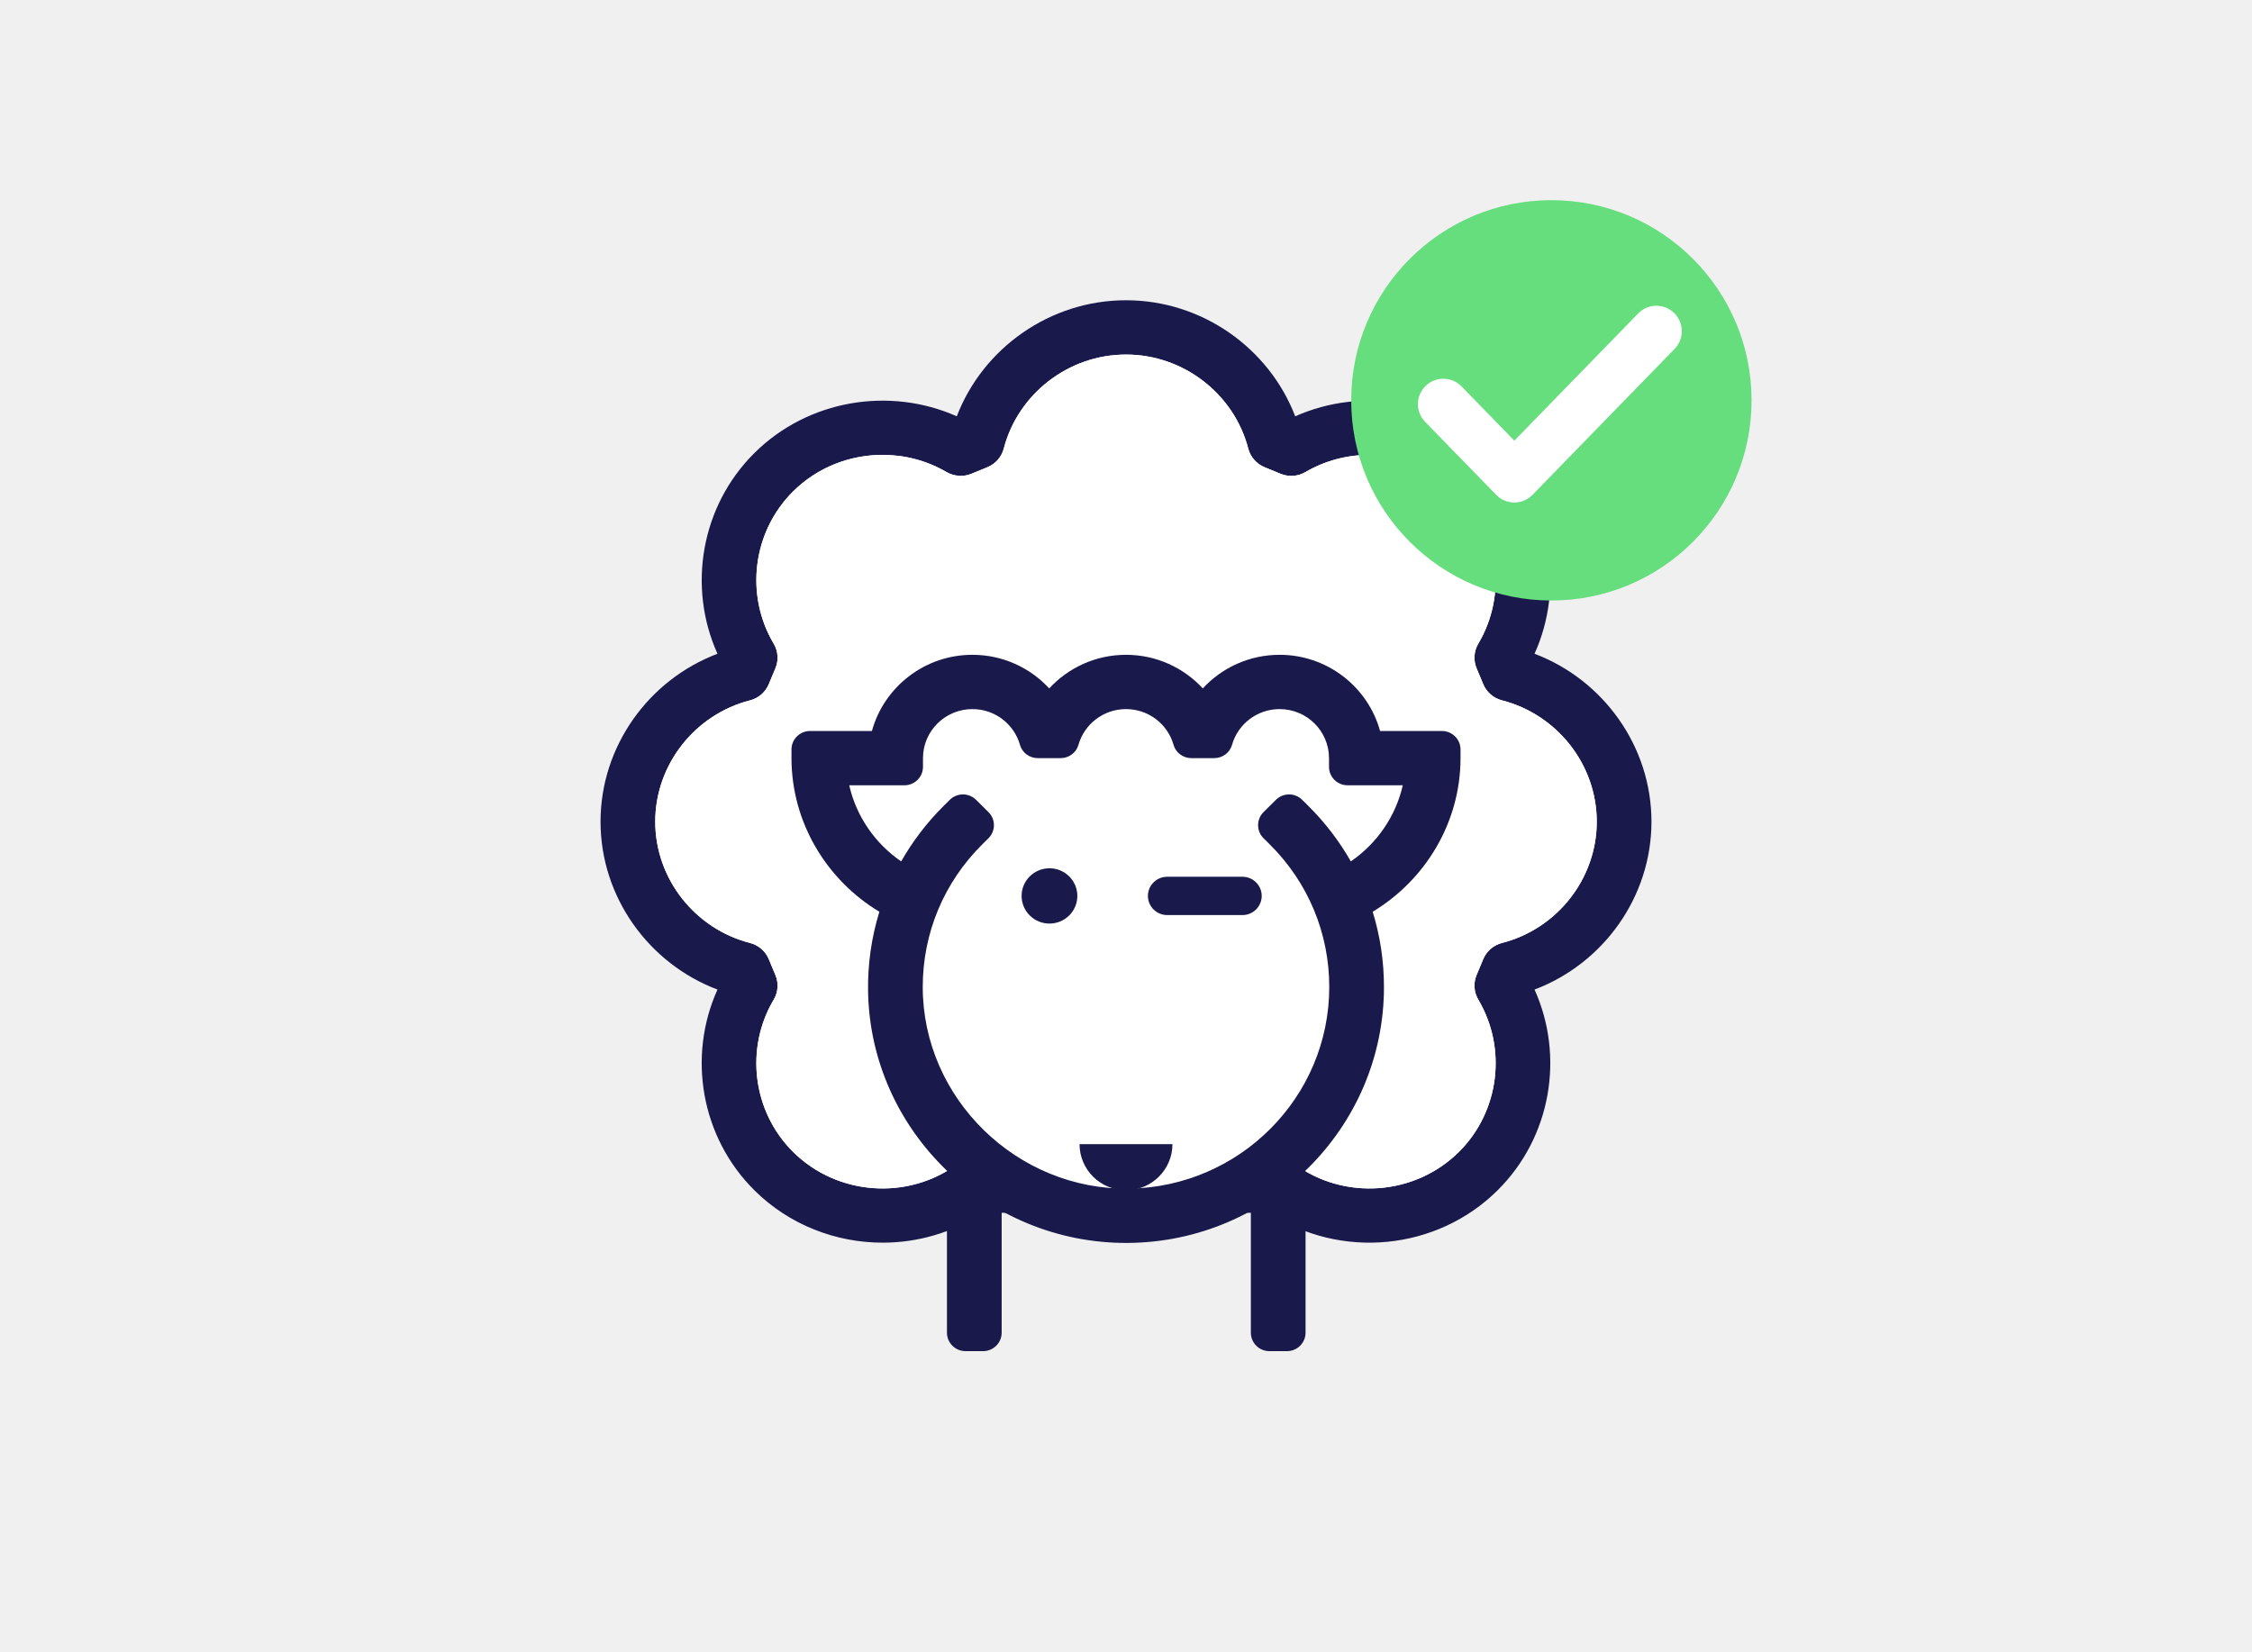
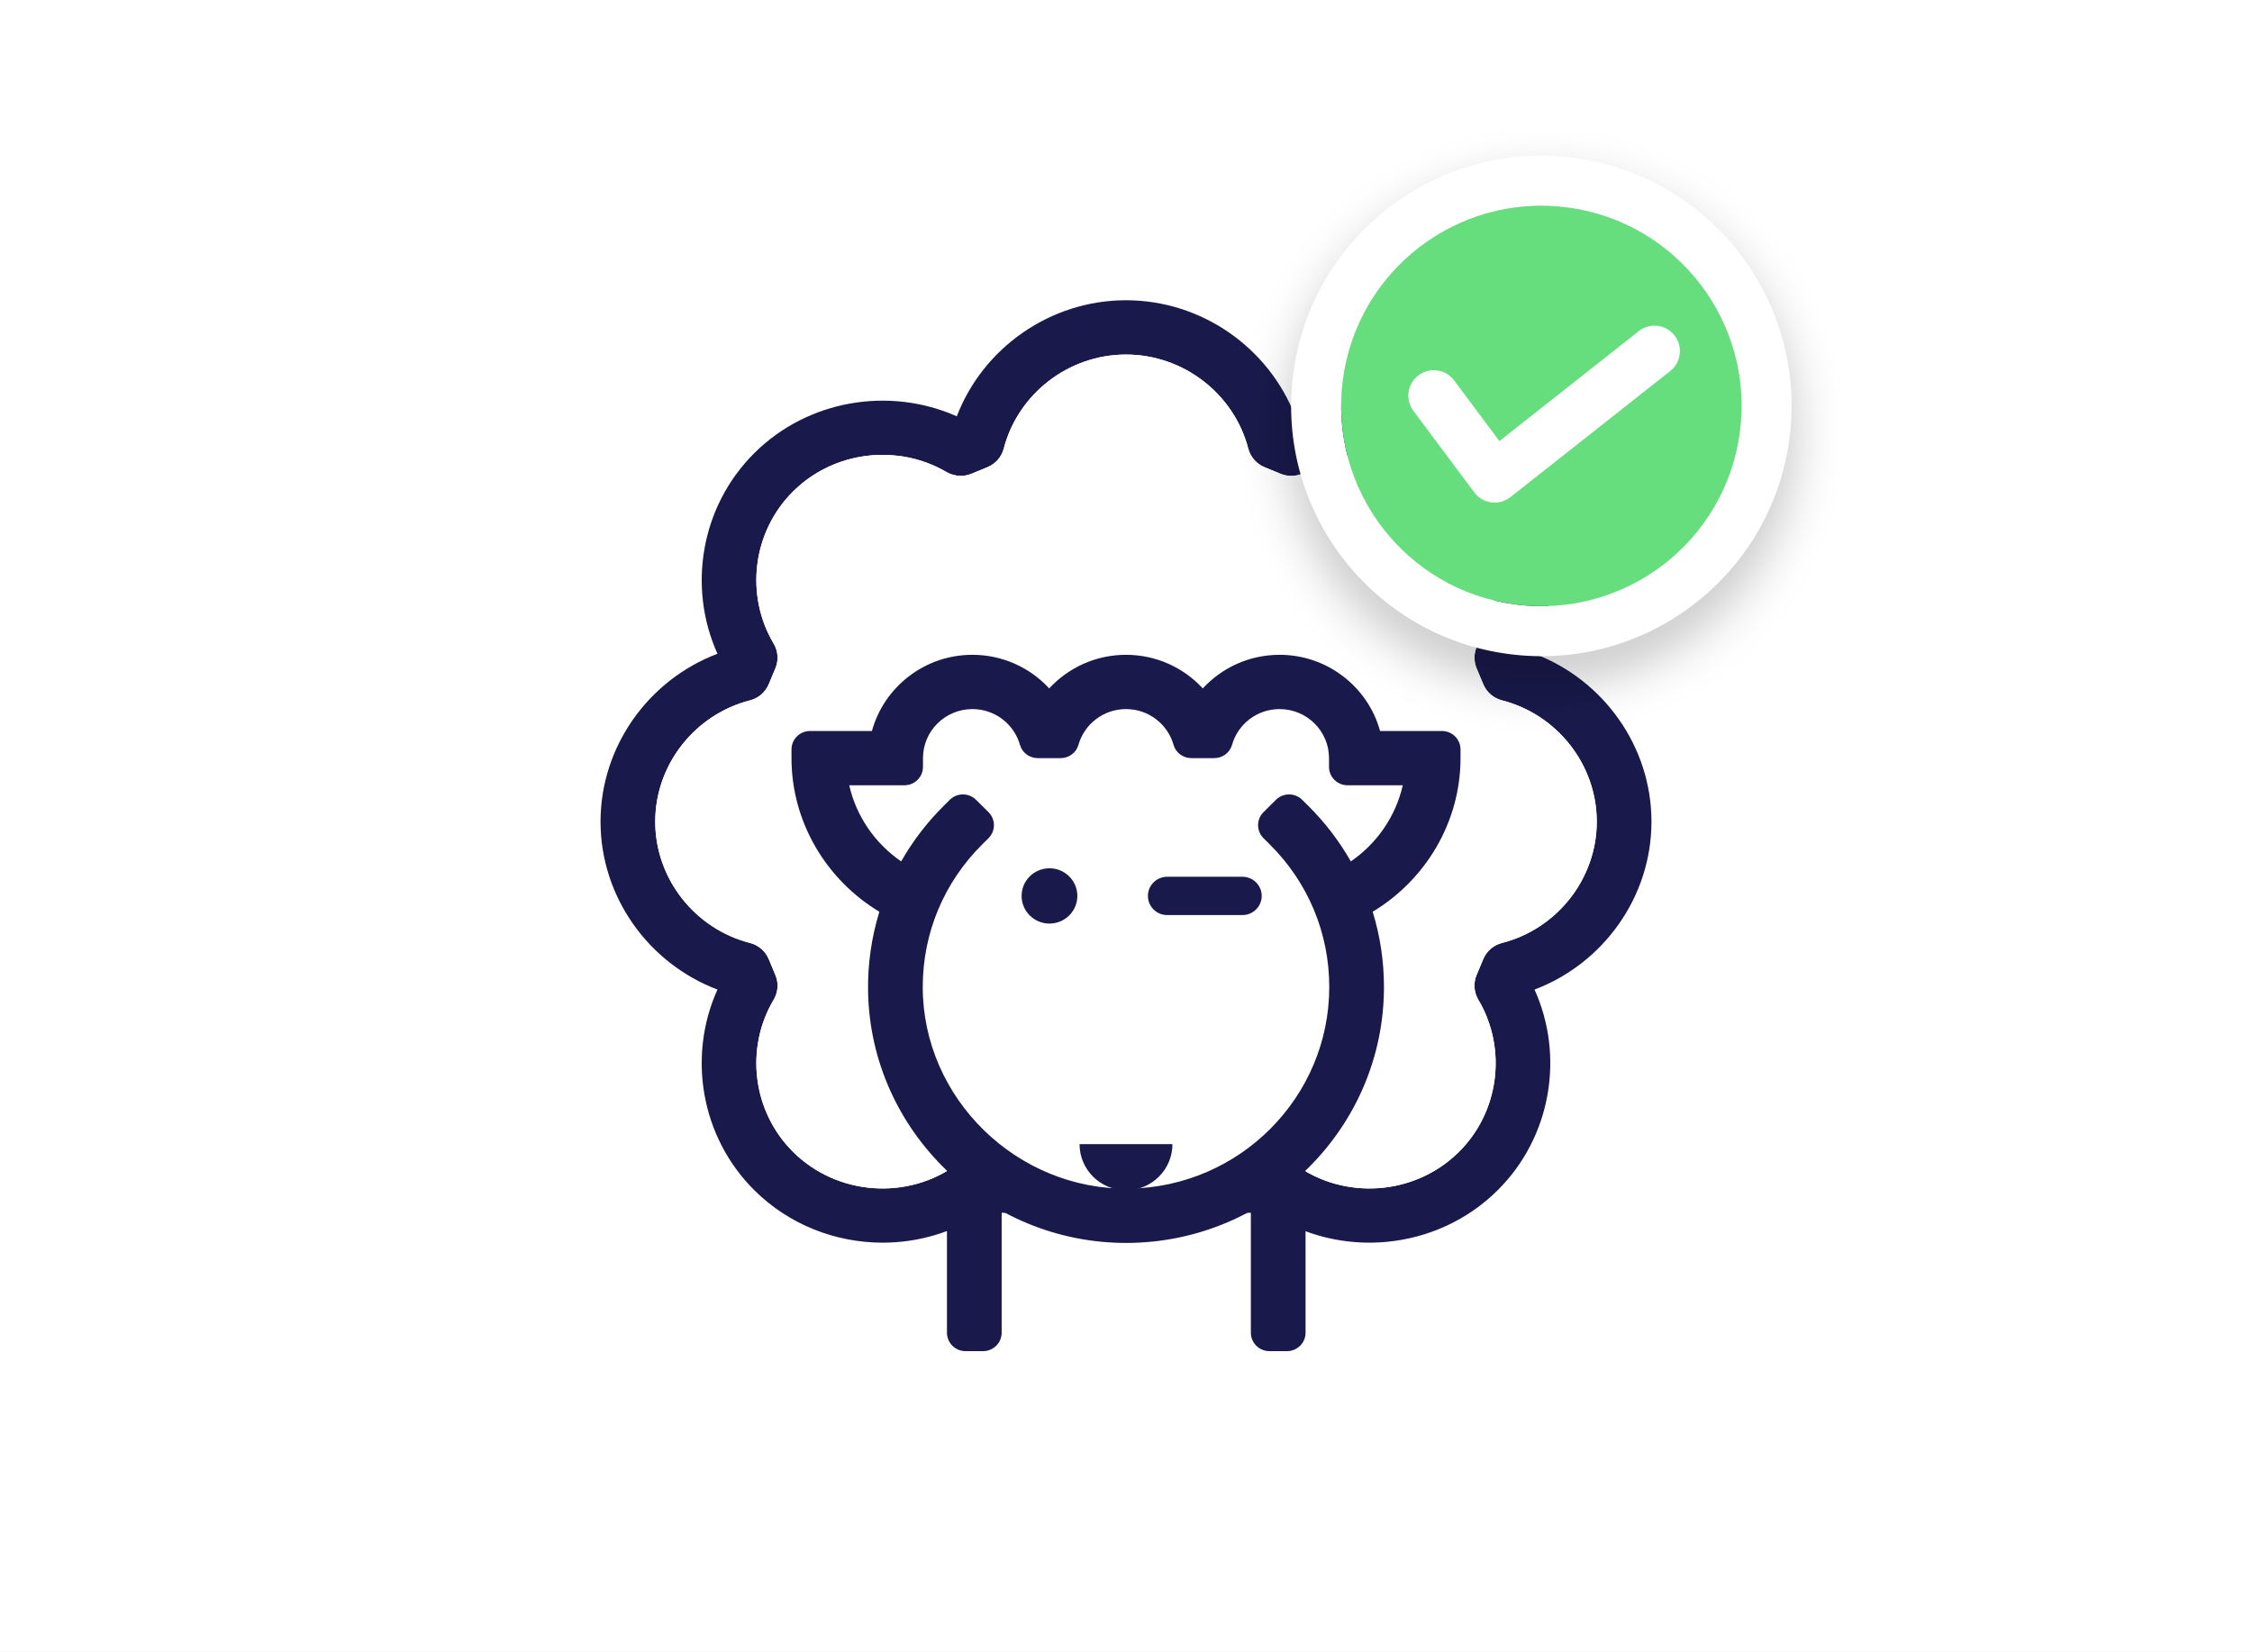
- <svg xmlns="http://www.w3.org/2000/svg" class="icon" viewBox="0 0 360 264" fill="none">
+ <svg xmlns="http://www.w3.org/2000/svg" viewBox="0 0 360 264" fill="none">
+   <rect width="360" height="264" fill="white" />
  <path fill-rule="evenodd" clip-rule="evenodd" d="M151.379 213.052C151.379 214.679 152.71 216 154.35 216H157.153C158.793 216 160.123 214.679 160.123 213.052V186.501H151.379V213.052Z" fill="#19194B" />
-   <path fill-rule="evenodd" clip-rule="evenodd" d="M199.96 186.501V213.052C199.96 214.679 201.289 216 202.929 216H205.734C207.374 216 208.703 214.679 208.703 213.052V186.501H199.96Z" fill="#19194B" />
+   <path fill-rule="evenodd" clip-rule="evenodd" d="M199.96 186.501V213.052C199.96 214.679 201.289 216 202.929 216H205.734C207.374 216 208.704 214.679 208.704 213.052V186.501H199.96Z" fill="#19194B" />
  <path fill-rule="evenodd" clip-rule="evenodd" d="M240.111 150.745C238.756 151.092 237.644 152.049 237.109 153.331L236.042 155.883C235.508 157.165 235.613 158.622 236.322 159.818C240.923 167.557 239.74 177.682 233.213 184.157C226.178 191.138 214.87 191.958 206.904 186.067L204.291 185.206H155.707L153.094 186.067C145.134 191.96 133.822 191.138 126.789 184.157C120.26 177.68 119.077 167.557 123.678 159.818C124.391 158.624 124.496 157.165 123.958 155.883L122.893 153.331C122.36 152.049 121.246 151.092 119.89 150.745C111.123 148.503 104.744 140.512 104.744 131.354C104.744 122.197 111.123 114.207 119.89 111.964C121.246 111.617 122.36 110.66 122.893 109.378L123.958 106.826C124.496 105.542 124.391 104.085 123.678 102.89C119.077 95.154 120.262 85.029 126.789 78.552C130.677 74.692 135.873 72.714 141.09 72.714C144.607 72.714 148.131 73.614 151.27 75.441C152.491 76.152 153.971 76.282 155.281 75.743L157.851 74.686C159.145 74.157 160.109 73.053 160.459 71.708C162.719 63.008 170.771 56.68 179.999 56.68C189.229 56.68 197.281 63.008 199.543 71.708C199.893 73.053 200.857 74.155 202.149 74.686L204.719 75.743C206.011 76.274 207.479 76.17 208.686 75.466C216.482 70.901 226.686 72.075 233.213 78.552C239.74 85.027 240.923 95.152 236.322 102.891C235.613 104.087 235.508 105.544 236.042 106.826L237.109 109.378C237.644 110.66 238.756 111.617 240.111 111.964C248.877 114.207 255.256 122.197 255.256 131.354C255.256 140.512 248.877 148.503 240.111 150.745ZM245.307 104.513C250.116 93.864 247.982 80.936 239.398 72.414C230.811 63.894 217.782 61.777 207.05 66.553C202.864 55.647 192.143 48 179.999 48C167.859 48 157.136 55.647 152.95 66.553C142.218 61.777 129.191 63.894 120.604 72.414C112.018 80.936 109.886 93.866 114.695 104.513C103.705 108.667 96 119.305 96 131.354C96 143.404 103.705 154.043 114.695 158.197C109.882 168.843 112.016 181.774 120.604 190.293C126.179 195.825 133.627 198.658 141.102 198.658C146.669 198.656 152.258 197.084 157.094 193.885H202.906C214.236 201.381 229.667 199.948 239.398 190.293C247.982 181.776 250.116 168.845 245.307 158.197C256.295 154.043 264 143.404 264 131.354C264 119.305 256.295 108.667 245.307 104.513Z" fill="#19194B" />
  <path fill-rule="evenodd" clip-rule="evenodd" d="M240.111 111.964C238.756 111.617 237.644 110.66 237.109 109.378L236.042 106.826C235.508 105.544 235.613 104.087 236.322 102.891C240.923 95.152 239.74 85.027 233.213 78.552C226.685 72.075 216.482 70.9 208.686 75.466C207.479 76.172 206.011 76.274 204.719 75.743L202.147 74.686C200.857 74.155 199.893 73.053 199.543 71.708C197.281 63.008 189.229 56.68 179.999 56.68C170.771 56.68 162.719 63.008 160.459 71.708C160.109 73.053 159.145 74.157 157.851 74.686L155.281 75.743C153.971 76.282 152.491 76.152 151.27 75.443C148.131 73.614 144.607 72.716 141.09 72.716C135.873 72.716 130.677 74.692 126.789 78.552C120.262 85.029 119.076 95.154 123.678 102.891C124.391 104.085 124.495 105.544 123.958 106.826L122.893 109.378C122.36 110.66 121.246 111.617 119.89 111.964C111.123 114.206 104.744 122.197 104.744 131.355C104.744 140.512 111.123 148.503 119.89 150.745C121.246 151.092 122.358 152.049 122.893 153.331L123.958 155.883C124.495 157.167 124.391 158.624 123.678 159.82C119.076 167.557 120.26 177.68 126.789 184.157C133.822 191.14 145.134 191.961 153.094 186.067L155.707 185.206H204.29L206.904 186.067C214.87 191.959 226.178 191.14 233.213 184.157C239.74 177.682 240.923 167.557 236.322 159.818C235.613 158.622 235.508 157.165 236.042 155.883L237.109 153.331C237.644 152.049 238.756 151.092 240.111 150.745C248.877 148.503 255.256 140.512 255.256 131.355C255.256 122.197 248.877 114.206 240.111 111.964Z" fill="white" />
-   <path fill-rule="evenodd" clip-rule="evenodd" d="M215.94 138.998C214.116 135.795 211.852 132.813 209.158 130.139L208.166 129.155C207.008 128.005 205.126 128.005 203.966 129.155L201.984 131.123C200.825 132.274 200.825 134.14 201.984 135.291L202.976 136.275C209.112 142.366 212.492 150.462 212.492 159.074C212.492 176.68 198.197 191.033 180.516 191.31C162.574 191.59 147.508 176.88 147.508 159.074C147.508 150.462 150.888 142.366 157.026 136.275L158.018 135.291C159.178 134.14 159.178 132.274 158.018 131.123L156.033 129.155C154.873 128.005 152.992 128.005 151.833 129.155L150.841 130.139C148.148 132.813 145.884 135.795 144.061 138.998C139.904 136.152 136.882 131.808 135.756 126.83H144.576C146.216 126.83 147.546 125.513 147.546 123.884V122.492C147.546 118.162 151.084 114.651 155.45 114.651C159.073 114.651 162.121 117.074 163.052 120.375C163.408 121.633 164.581 122.49 165.897 122.49H169.552C170.867 122.49 172.041 121.633 172.396 120.375C173.329 117.074 176.375 114.651 180 114.651C183.625 114.651 186.674 117.074 187.602 120.375C187.958 121.633 189.133 122.49 190.449 122.49H194.102C195.418 122.49 196.593 121.633 196.949 120.375C197.877 117.074 200.926 114.651 204.551 114.651C208.915 114.651 212.453 118.162 212.453 122.492V123.884C212.453 125.513 213.782 126.83 215.424 126.83H224.245C223.117 131.808 220.096 136.152 215.94 138.998Z" fill="white" />
-   <path fill-rule="evenodd" clip-rule="evenodd" d="M167.766 138.807C165.306 138.807 163.311 140.785 163.311 143.228C163.311 145.668 165.306 147.646 167.766 147.646C170.226 147.646 172.221 145.668 172.221 143.228C172.221 140.785 170.226 138.807 167.766 138.807Z" fill="#19194B" />
+   <path fill-rule="evenodd" clip-rule="evenodd" d="M215.94 138.998C214.116 135.795 211.852 132.813 209.158 130.139L208.166 129.155C207.008 128.004 205.126 128.004 203.966 129.155L201.984 131.123C200.825 132.274 200.825 134.14 201.984 135.291L202.976 136.275C209.112 142.366 212.492 150.462 212.492 159.074C212.492 176.68 198.197 191.033 180.516 191.31C162.574 191.59 147.508 176.88 147.508 159.074C147.508 150.462 150.888 142.366 157.027 136.275L158.018 135.291C159.178 134.14 159.178 132.274 158.018 131.123L156.033 129.155C154.873 128.004 152.992 128.004 151.833 129.155L150.841 130.139C148.148 132.813 145.884 135.795 144.061 138.998C139.904 136.152 136.882 131.808 135.756 126.83H144.577C146.216 126.83 147.546 125.513 147.546 123.884V122.492C147.546 118.162 151.084 114.651 155.45 114.651C159.073 114.651 162.121 117.074 163.052 120.375C163.408 121.633 164.581 122.49 165.897 122.49H169.552C170.867 122.49 172.041 121.633 172.396 120.375C173.329 117.074 176.375 114.651 180 114.651C183.626 114.651 186.674 117.074 187.602 120.375C187.958 121.633 189.133 122.49 190.449 122.49H194.102C195.418 122.49 196.593 121.633 196.949 120.375C197.877 117.074 200.926 114.651 204.551 114.651C208.915 114.651 212.453 118.162 212.453 122.492V123.884C212.453 125.513 213.782 126.83 215.424 126.83H224.245C223.117 131.808 220.096 136.152 215.94 138.998Z" fill="white" />
+   <path fill-rule="evenodd" clip-rule="evenodd" d="M167.766 138.807C165.306 138.807 163.311 140.785 163.311 143.227C163.311 145.668 165.306 147.646 167.766 147.646C170.226 147.646 172.221 145.668 172.221 143.227C172.221 140.785 170.226 138.807 167.766 138.807Z" fill="#19194B" />
  <path fill-rule="evenodd" clip-rule="evenodd" d="M187.423 182.91C187.423 186.98 184.098 190.277 179.999 190.277C175.9 190.277 172.575 186.98 172.575 182.91H187.423Z" fill="#19194B" />
-   <path fill-rule="evenodd" clip-rule="evenodd" d="M215.94 137.706C214.116 134.503 211.852 131.521 209.158 128.847L208.166 127.863C207.008 126.712 205.126 126.712 203.966 127.863L201.984 129.831C200.825 130.982 200.825 132.848 201.984 133.999L202.976 134.983C209.112 141.074 212.492 149.17 212.492 157.782C212.492 175.388 198.197 189.741 180.516 190.018C162.574 190.298 147.508 175.588 147.508 157.782C147.508 149.17 150.888 141.074 157.027 134.983L158.018 133.999C159.178 132.848 159.178 130.982 158.018 129.831L156.033 127.863C154.873 126.712 152.992 126.712 151.833 127.863L150.841 128.847C148.148 131.521 145.884 134.503 144.061 137.706C139.904 134.86 136.882 130.515 135.756 125.538H144.576C146.216 125.538 147.546 124.221 147.546 122.592V121.2C147.546 116.87 151.084 113.359 155.45 113.359C159.073 113.359 162.121 115.782 163.052 119.083C163.408 120.341 164.581 121.198 165.897 121.198H169.552C170.867 121.198 172.041 120.341 172.396 119.083C173.329 115.782 176.375 113.359 180 113.359C183.626 113.359 186.674 115.782 187.602 119.083C187.958 120.341 189.133 121.198 190.449 121.198H194.102C195.418 121.198 196.593 120.341 196.949 119.083C197.877 115.782 200.926 113.359 204.551 113.359C208.915 113.359 212.453 116.87 212.453 121.2V122.592C212.453 124.221 213.782 125.538 215.424 125.538H224.245C223.117 130.515 220.096 134.86 215.94 137.706ZM230.506 116.86H220.616C218.692 109.85 212.218 104.68 204.551 104.68C199.697 104.68 195.319 106.752 192.275 110.051C189.23 106.752 184.854 104.68 180 104.68C175.146 104.68 170.771 106.752 167.724 110.051C164.68 106.752 160.302 104.68 155.448 104.68C147.781 104.68 141.309 109.85 139.383 116.86H129.495C127.855 116.86 126.526 118.181 126.526 119.808V121.2C126.526 131.46 132.128 140.678 140.574 145.759C139.314 149.848 138.687 154.155 138.77 158.566C139.187 180.835 157.805 198.833 180.255 198.701C202.875 198.563 221.238 180.261 221.238 157.782C221.238 153.64 220.618 149.593 219.431 145.745C219.431 145.747 219.433 145.751 219.435 145.753C227.874 140.672 233.475 131.458 233.475 121.2V119.808C233.475 118.181 232.145 116.86 230.506 116.86Z" fill="#19194B" />
+   <path fill-rule="evenodd" clip-rule="evenodd" d="M215.94 137.706C214.116 134.503 211.852 131.521 209.158 128.847L208.166 127.863C207.008 126.712 205.126 126.712 203.966 127.863L201.984 129.831C200.825 130.982 200.825 132.848 201.984 133.999L202.976 134.983C209.112 141.074 212.492 149.17 212.492 157.782C212.492 175.388 198.197 189.741 180.516 190.018C162.574 190.298 147.508 175.588 147.508 157.782C147.508 149.17 150.888 141.074 157.026 134.983L158.018 133.999C159.178 132.848 159.178 130.982 158.018 129.831L156.033 127.863C154.873 126.712 152.992 126.712 151.833 127.863L150.841 128.847C148.148 131.521 145.884 134.503 144.061 137.706C139.904 134.859 136.882 130.515 135.756 125.538H144.576C146.216 125.538 147.546 124.221 147.546 122.592V121.2C147.546 116.869 151.084 113.358 155.45 113.358C159.073 113.358 162.121 115.781 163.052 119.083C163.408 120.341 164.581 121.198 165.897 121.198H169.552C170.867 121.198 172.041 120.341 172.396 119.083C173.329 115.781 176.375 113.358 180 113.358C183.625 113.358 186.674 115.781 187.602 119.083C187.958 120.341 189.133 121.198 190.449 121.198H194.102C195.418 121.198 196.593 120.341 196.949 119.083C197.877 115.781 200.926 113.358 204.551 113.358C208.915 113.358 212.453 116.869 212.453 121.2V122.592C212.453 124.221 213.782 125.538 215.424 125.538H224.245C223.117 130.515 220.096 134.859 215.94 137.706ZM230.506 116.86H220.616C218.692 109.849 212.218 104.68 204.551 104.68C199.697 104.68 195.319 106.752 192.275 110.051C189.23 106.752 184.854 104.68 180 104.68C175.146 104.68 170.77 106.752 167.724 110.051C164.68 106.752 160.302 104.68 155.448 104.68C147.781 104.68 141.309 109.849 139.383 116.86H129.495C127.855 116.86 126.526 118.181 126.526 119.808V121.2C126.526 131.46 132.128 140.678 140.574 145.759C139.314 149.848 138.687 154.155 138.77 158.566C139.187 180.835 157.805 198.833 180.255 198.701C202.875 198.563 221.238 180.261 221.238 157.782C221.238 153.64 220.618 149.593 219.431 145.745C219.431 145.747 219.433 145.751 219.435 145.753C227.874 140.672 233.475 131.458 233.475 121.2V119.808C233.475 118.181 232.145 116.86 230.506 116.86Z" fill="#19194B" />
  <path fill-rule="evenodd" clip-rule="evenodd" d="M198.608 146.288H186.589C184.884 146.288 183.502 144.915 183.502 143.225C183.502 141.535 184.884 140.162 186.589 140.162H198.608C200.311 140.162 201.695 141.535 201.695 143.225C201.695 144.915 200.311 146.288 198.608 146.288Z" fill="#19194B" />
-   <path fill-rule="evenodd" clip-rule="evenodd" d="M247.999 96C265.673 96 280 81.673 280 64C280 46.327 265.673 32 247.999 32C230.328 32 216 46.327 216 64C216 81.673 230.328 96 247.999 96Z" fill="#66DE7D" />
-   <path fill-rule="evenodd" clip-rule="evenodd" d="M242.08 80.33C240.984 80.33 239.935 79.886 239.171 79.1L227.818 67.441C226.253 65.833 226.287 63.261 227.894 61.696C229.501 60.132 232.074 60.163 233.638 61.772L242.08 70.444L261.877 50.11C263.442 48.502 266.014 48.47 267.62 50.034C269.227 51.599 269.262 54.171 267.696 55.779L244.991 79.1C244.227 79.886 243.176 80.33 242.08 80.33Z" fill="white" />
+   <g filter="url(#filter0_d)">
+     <mask id="path-12-outside-1" maskUnits="userSpaceOnUse" x="201.527" y="20.026" width="89.745" height="89.745" fill="black">
+       <rect fill="white" x="201.527" y="20.026" width="89.745" height="89.745" />
+       <path fill-rule="evenodd" clip-rule="evenodd" d="M242.228 96.625C259.751 98.928 275.823 86.591 278.126 69.069C280.43 51.546 268.093 35.474 250.57 33.171C233.049 30.867 216.976 43.205 214.672 60.727C212.369 78.249 224.707 94.322 242.228 96.625Z" />
+     </mask>
+     <path d="M243.271 88.693C238.89 88.117 234.872 91.201 234.296 95.582C233.72 99.963 236.805 103.981 241.185 104.557L243.271 88.693ZM241.185 104.557C245.566 105.132 249.584 102.048 250.16 97.668C250.736 93.287 247.651 89.269 243.271 88.693L241.185 104.557ZM241.185 104.557C263.089 107.436 283.179 92.014 286.058 70.111L270.195 68.026C268.467 81.168 256.413 90.421 243.271 88.693L241.185 104.557ZM286.058 70.111C288.938 48.208 273.516 28.119 251.612 25.239L249.527 41.102C262.67 42.83 271.922 54.884 270.195 68.026L286.058 70.111ZM251.612 25.239C229.711 22.36 209.62 37.781 206.741 59.684L222.604 61.77C224.332 48.628 236.387 39.375 249.527 41.102L251.612 25.239ZM206.741 59.684C203.861 81.587 219.284 101.677 241.185 104.557L243.271 88.693C230.13 86.966 220.877 74.912 222.604 61.77L206.741 59.684Z" fill="white" mask="url(#path-12-outside-1)" />
+   </g>
+   <path fill-rule="evenodd" clip-rule="evenodd" d="M242.228 96.625C259.751 98.928 275.823 86.591 278.126 69.069C280.43 51.546 268.093 35.474 250.57 33.171C233.049 30.867 216.976 43.205 214.672 60.727C212.369 78.249 224.707 94.322 242.228 96.625Z" fill="#66DE7D" />
+   <path fill-rule="evenodd" clip-rule="evenodd" d="M238.402 80.317C237.315 80.174 236.333 79.597 235.677 78.718L225.941 65.679C224.599 63.881 224.969 61.335 226.765 59.993C228.563 58.652 231.11 59.018 232.451 60.817L239.69 70.516L261.968 52.935C263.73 51.545 266.284 51.848 267.673 53.608C269.062 55.37 268.762 57.924 266.999 59.314L241.448 79.477C240.588 80.157 239.489 80.46 238.402 80.317Z" fill="white" />
+   <defs>
+     <filter id="filter0_d" x="198.395" y="20.893" width="96.009" height="96.009" filterUnits="userSpaceOnUse" color-interpolation-filters="sRGB">
+       <feFlood flood-opacity="0" result="BackgroundImageFix" />
+       <feColorMatrix in="SourceAlpha" type="matrix" values="0 0 0 0 0 0 0 0 0 0 0 0 0 0 0 0 0 0 127 0" />
+       <feOffset dy="4" />
+       <feGaussianBlur stdDeviation="4" />
+       <feColorMatrix type="matrix" values="0 0 0 0 0 0 0 0 0 0 0 0 0 0 0 0 0 0 0.24 0" />
+       <feBlend mode="normal" in2="BackgroundImageFix" result="effect1_dropShadow" />
+       <feBlend mode="normal" in="SourceGraphic" in2="effect1_dropShadow" result="shape" />
+     </filter>
+   </defs>
</svg>
